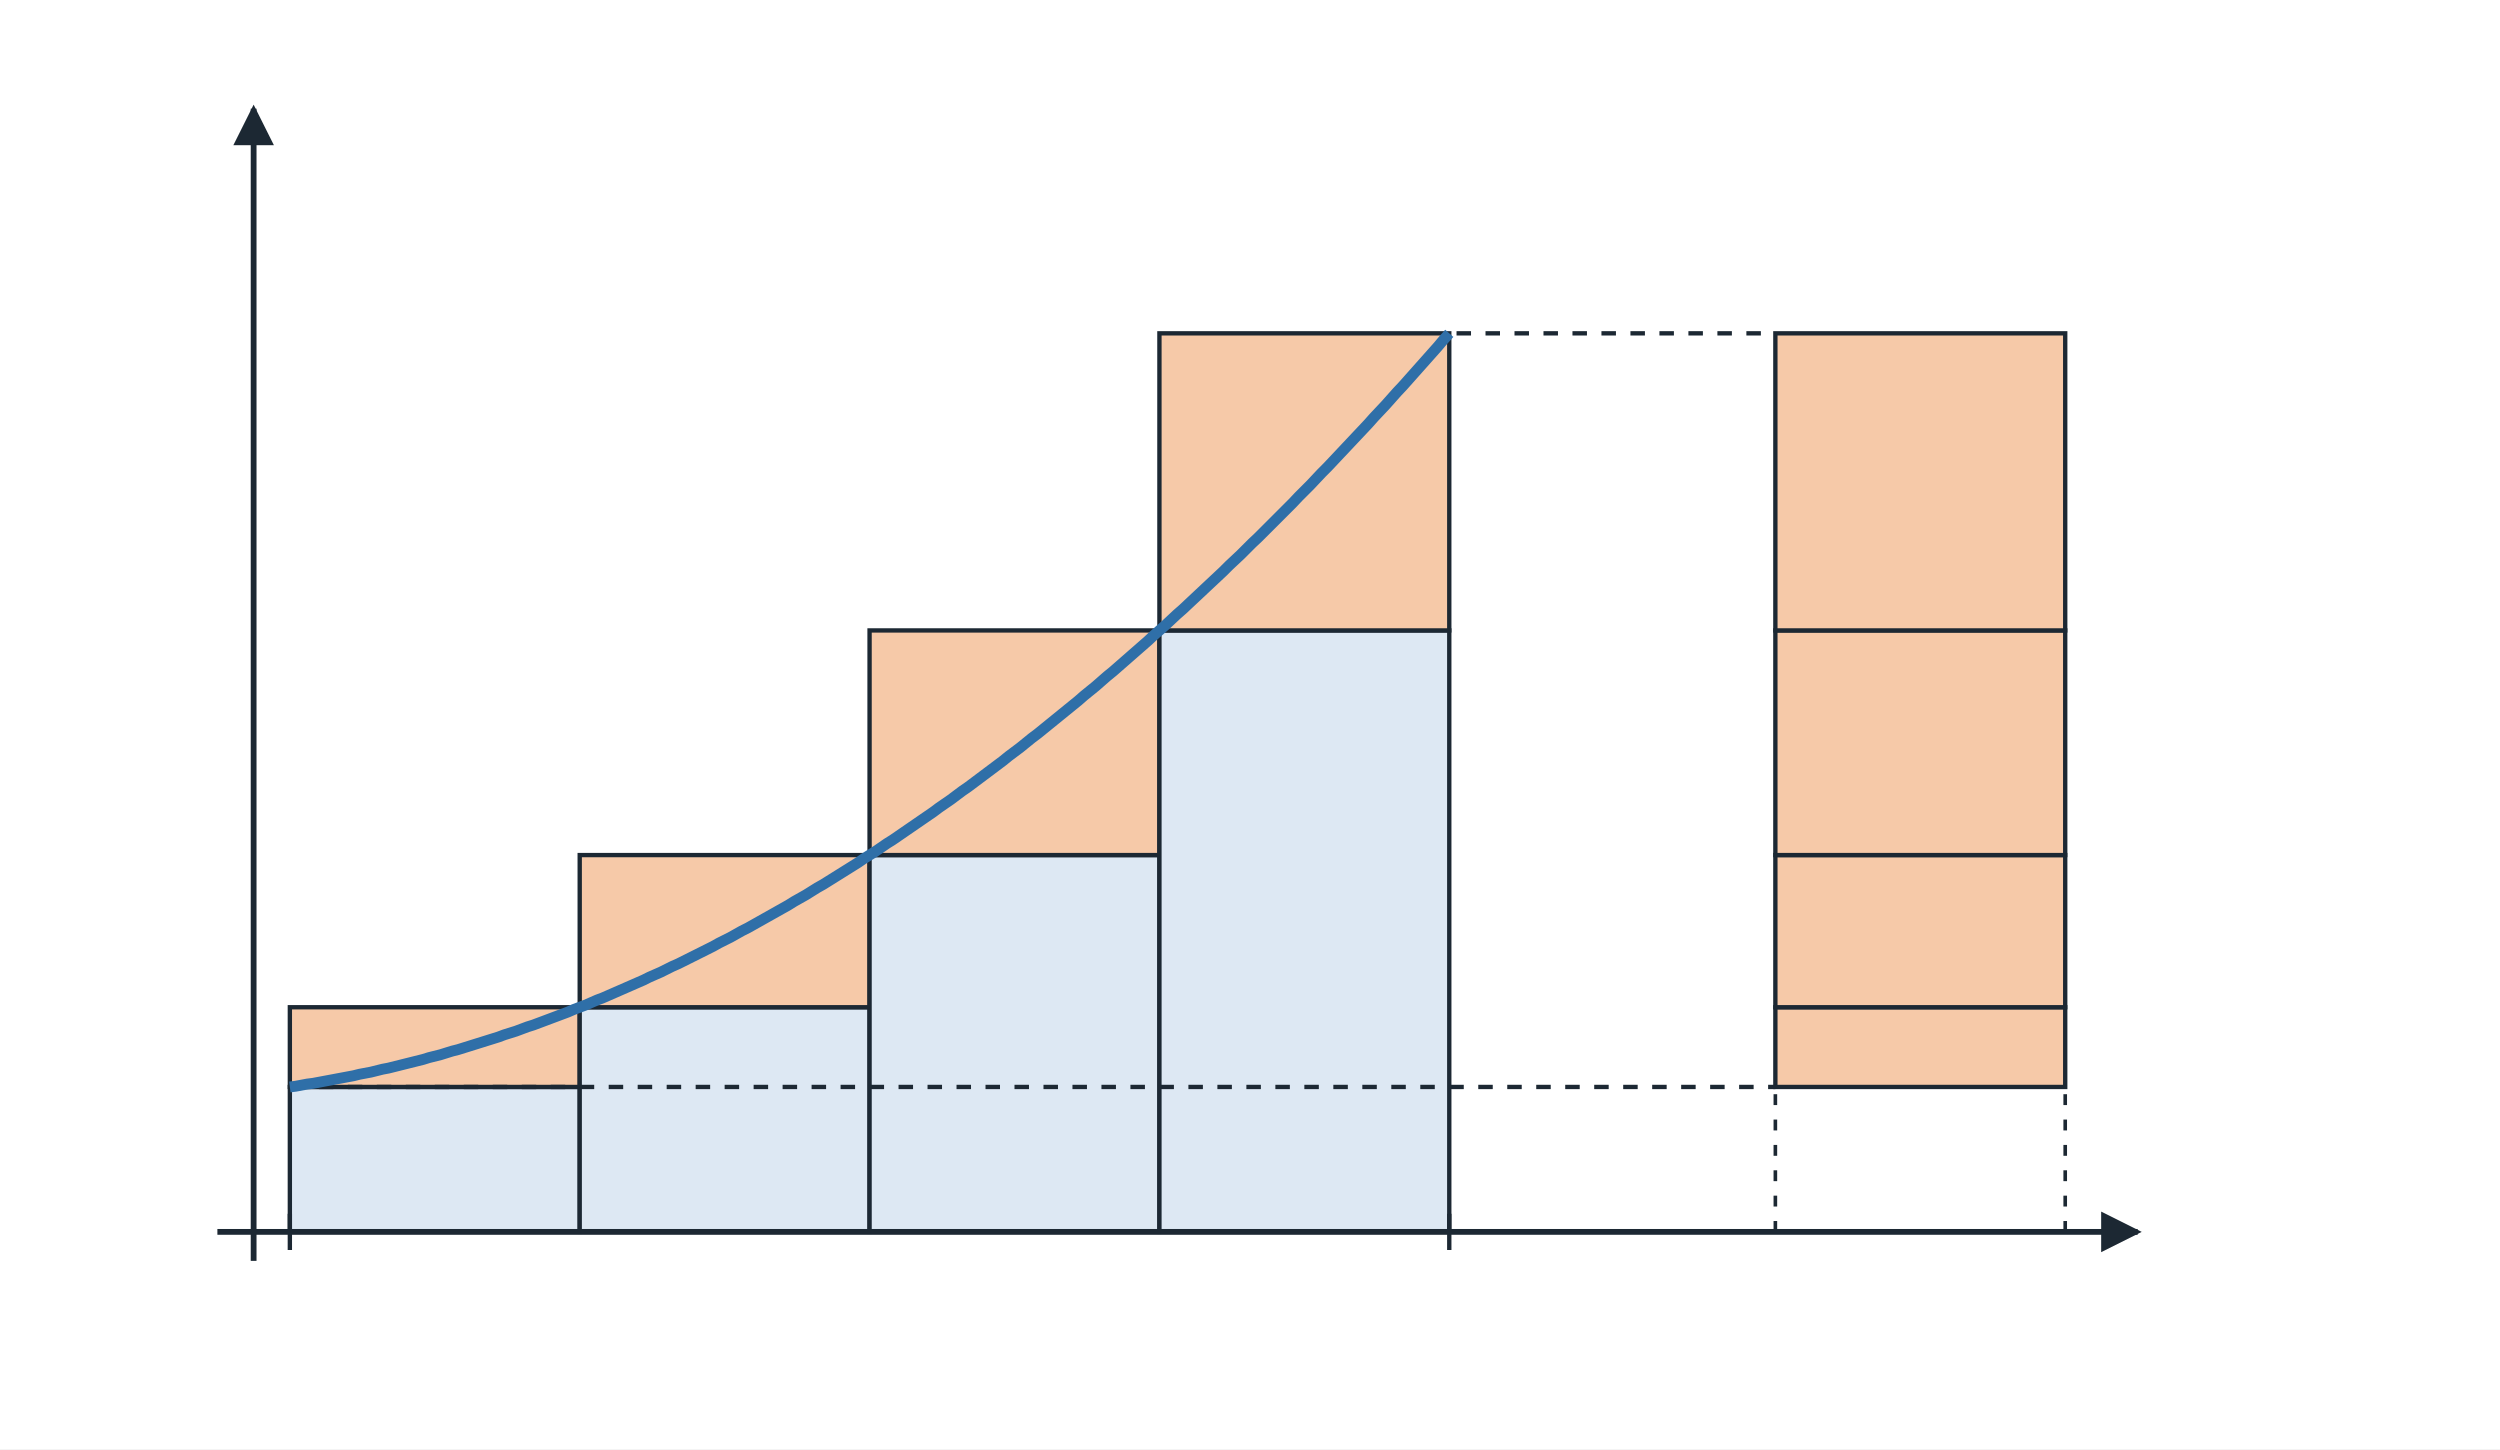
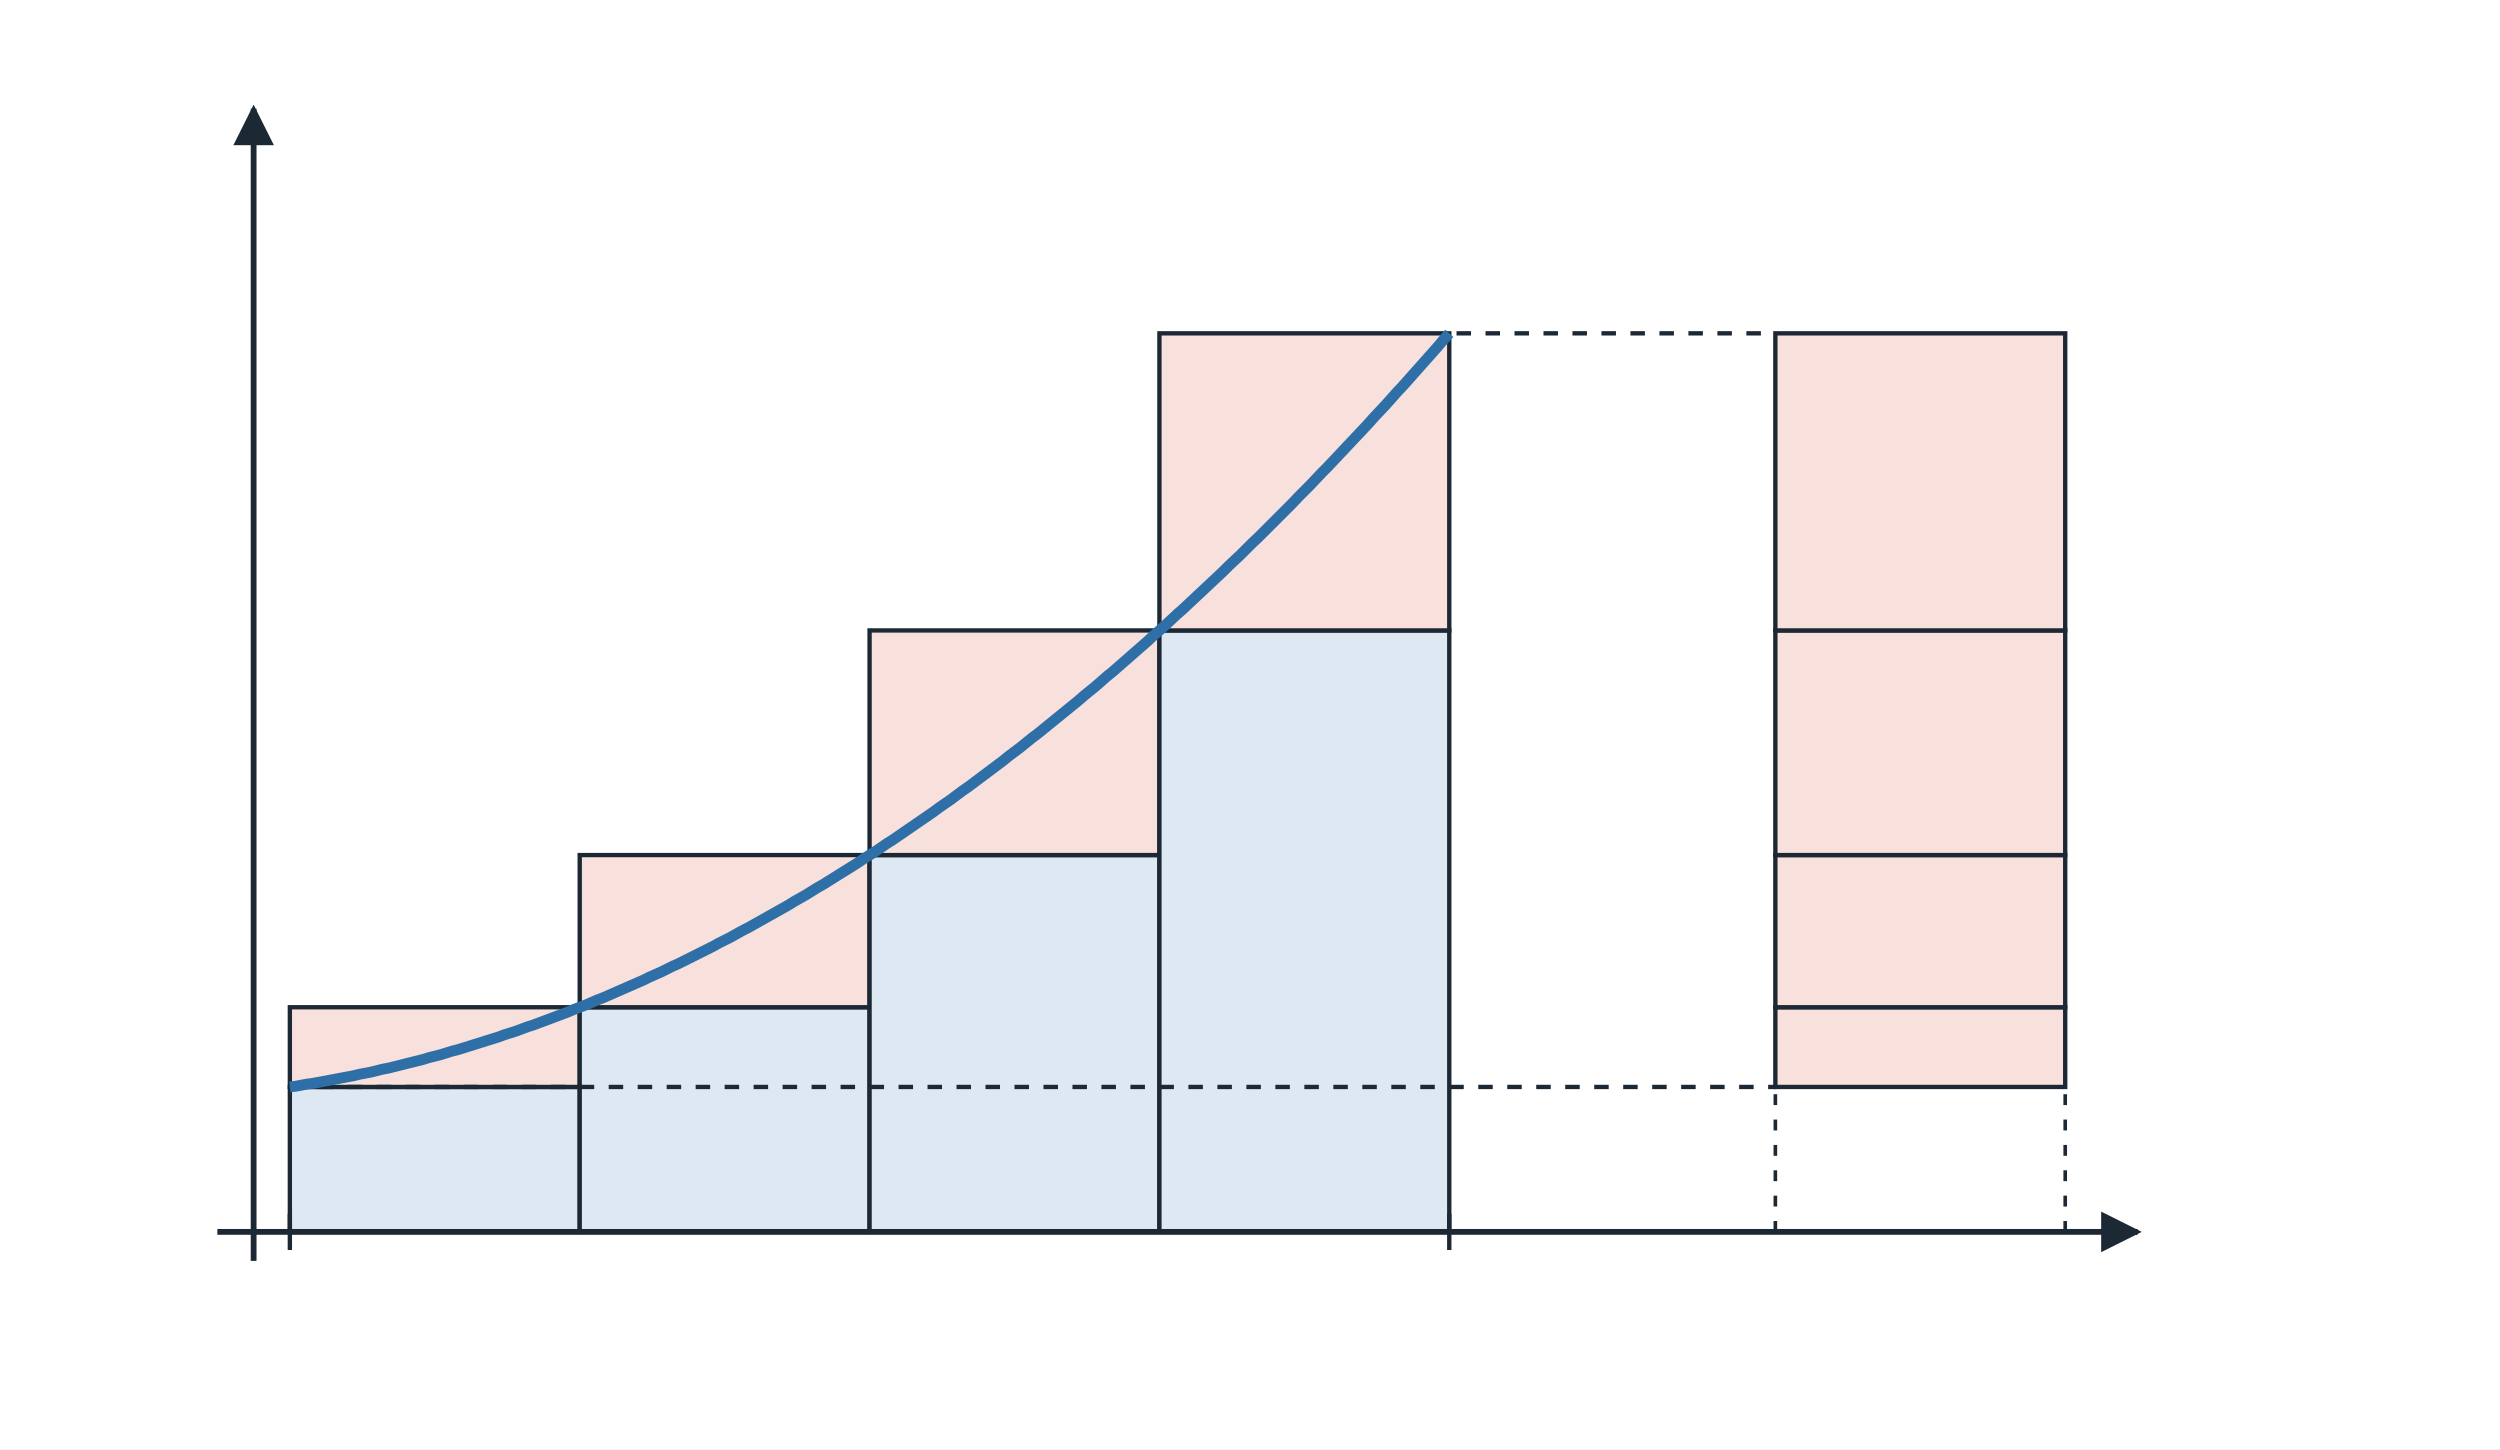
<svg xmlns="http://www.w3.org/2000/svg" viewBox="0 0 690 400" width="690" height="400" role="img">
  <defs>
    <marker id="ah" viewBox="0 0 10 10" refX="9" refY="5" markerWidth="7" markerHeight="7" orient="auto-start-reverse">
      <path d="M0 0 L10 5 L0 10 z" fill="#1c2833" />
    </marker>
  </defs>
  <rect x="0" y="0" width="690" height="400" fill="#ffffff" />
  <rect x="80.0" y="300.0" width="80.0" height="40.0" fill="#dde8f3" stroke="#1c2833" stroke-width="1.2" />
-   <rect x="80.0" y="278.0" width="80.0" height="22.0" fill="#f6c9a8" stroke="#1c2833" stroke-width="1.2" />
+   <rect x="80.0" y="278.0" width="80.0" height="22.0" fill="#f8e1dc" stroke="#1c2833" stroke-width="1.2" />
  <rect x="160.0" y="278.0" width="80.0" height="62.0" fill="#dde8f3" stroke="#1c2833" stroke-width="1.2" />
-   <rect x="160.0" y="236.0" width="80.0" height="42.0" fill="#f6c9a8" stroke="#1c2833" stroke-width="1.2" />
+   <rect x="160.0" y="236.0" width="80.0" height="42.0" fill="#f8e1dc" stroke="#1c2833" stroke-width="1.2" />
  <rect x="240.0" y="236.0" width="80.0" height="104.0" fill="#dde8f3" stroke="#1c2833" stroke-width="1.2" />
-   <rect x="240.0" y="174.0" width="80.0" height="62.0" fill="#f6c9a8" stroke="#1c2833" stroke-width="1.2" />
+   <rect x="240.0" y="174.0" width="80.0" height="62.0" fill="#f8e1dc" stroke="#1c2833" stroke-width="1.2" />
  <rect x="320.0" y="174.0" width="80.0" height="166.0" fill="#dde8f3" stroke="#1c2833" stroke-width="1.2" />
-   <rect x="320.0" y="92.0" width="80.0" height="82.0" fill="#f6c9a8" stroke="#1c2833" stroke-width="1.2" />
-   <rect x="490.0" y="278.0" width="80.0" height="22.0" fill="#f6c9a8" stroke="#1c2833" stroke-width="1.2" />
-   <rect x="490.0" y="236.0" width="80.0" height="42.0" fill="#f6c9a8" stroke="#1c2833" stroke-width="1.2" />
-   <rect x="490.0" y="174.0" width="80.0" height="62.0" fill="#f6c9a8" stroke="#1c2833" stroke-width="1.2" />
-   <rect x="490.0" y="92.0" width="80.0" height="82.0" fill="#f6c9a8" stroke="#1c2833" stroke-width="1.2" />
+   <rect x="320.0" y="92.0" width="80.0" height="82.0" fill="#f8e1dc" stroke="#1c2833" stroke-width="1.2" />
+   <rect x="490.0" y="278.0" width="80.0" height="22.0" fill="#f8e1dc" stroke="#1c2833" stroke-width="1.2" />
+   <rect x="490.0" y="236.0" width="80.0" height="42.0" fill="#f8e1dc" stroke="#1c2833" stroke-width="1.2" />
+   <rect x="490.0" y="174.0" width="80.0" height="62.0" fill="#f8e1dc" stroke="#1c2833" stroke-width="1.2" />
+   <rect x="490.0" y="92.0" width="80.0" height="82.0" fill="#f8e1dc" stroke="#1c2833" stroke-width="1.2" />
  <line x1="80.0" y1="300.0" x2="490.0" y2="300.0" stroke="#1c2833" stroke-width="1.2" stroke-dasharray="4 4" />
  <line x1="402.0" y1="92.0" x2="490.0" y2="92.0" stroke="#1c2833" stroke-width="1.2" stroke-dasharray="4 4" />
  <line x1="60.0" y1="340.0" x2="590.0" y2="340.0" stroke="#1c2833" stroke-width="1.6" marker-end="url(#ah)" />
  <line x1="70.0" y1="348.0" x2="70.0" y2="30.0" stroke="#1c2833" stroke-width="1.6" marker-end="url(#ah)" />
  <polyline points="80.0,300.0 81.6,299.8 83.2,299.5 84.8,299.2 86.4,299.0 88.0,298.7 89.6,298.4 91.2,298.1 92.8,297.8 94.4,297.5 96.0,297.2 97.6,296.9 99.2,296.5 100.8,296.2 102.4,295.9 104.0,295.5 105.6,295.1 107.2,294.8 108.8,294.4 110.4,294.0 112.0,293.6 113.6,293.2 115.2,292.8 116.8,292.4 118.4,291.9 120.0,291.5 121.6,291.1 123.2,290.6 124.8,290.1 126.4,289.7 128.0,289.2 129.6,288.7 131.2,288.2 132.8,287.7 134.4,287.2 136.0,286.7 137.6,286.2 139.2,285.6 140.8,285.1 142.4,284.6 144.0,284.0 145.6,283.4 147.2,282.9 148.8,282.3 150.4,281.7 152.0,281.1 153.6,280.5 155.2,279.9 156.8,279.3 158.4,278.6 160.0,278.0 161.6,277.4 163.2,276.7 164.8,276.0 166.4,275.4 168.0,274.7 169.6,274.0 171.2,273.3 172.8,272.6 174.4,271.9 176.0,271.2 177.6,270.5 179.2,269.7 180.8,269.0 182.4,268.3 184.0,267.5 185.6,266.7 187.2,266.0 188.8,265.2 190.4,264.4 192.0,263.6 193.6,262.8 195.2,262.0 196.8,261.2 198.4,260.3 200.0,259.5 201.6,258.7 203.2,257.8 204.8,256.9 206.4,256.1 208.0,255.2 209.6,254.3 211.2,253.4 212.8,252.5 214.4,251.6 216.0,250.7 217.6,249.8 219.2,248.8 220.8,247.9 222.4,247.0 224.0,246.0 225.6,245.0 227.2,244.1 228.8,243.1 230.4,242.1 232.0,241.1 233.6,240.1 235.2,239.1 236.8,238.1 238.4,237.0 240.0,236.0 241.6,235.0 243.2,233.9 244.8,232.8 246.4,231.8 248.0,230.7 249.6,229.6 251.2,228.5 252.8,227.4 254.4,226.3 256.0,225.2 257.6,224.1 259.2,222.9 260.8,221.8 262.4,220.7 264.0,219.5 265.6,218.3 267.2,217.2 268.8,216.0 270.4,214.8 272.0,213.6 273.6,212.4 275.2,211.2 276.8,210.0 278.4,208.7 280.0,207.5 281.6,206.3 283.2,205.0 284.8,203.7 286.4,202.5 288.0,201.2 289.6,199.9 291.2,198.6 292.8,197.3 294.4,196.0 296.0,194.7 297.6,193.4 299.2,192.0 300.8,190.7 302.4,189.4 304.0,188.0 305.6,186.6 307.2,185.3 308.8,183.9 310.4,182.5 312.0,181.1 313.6,179.7 315.2,178.3 316.8,176.9 318.4,175.4 320.0,174.0 321.6,172.6 323.2,171.1 324.8,169.6 326.4,168.2 328.0,166.7 329.6,165.2 331.2,163.7 332.8,162.2 334.4,160.7 336.0,159.2 337.6,157.7 339.2,156.1 340.8,154.6 342.4,153.1 344.0,151.5 345.6,149.9 347.2,148.4 348.8,146.8 350.4,145.2 352.0,143.6 353.6,142.0 355.2,140.4 356.8,138.8 358.4,137.1 360.0,135.5 361.6,133.9 363.2,132.2 364.8,130.5 366.4,128.9 368.0,127.2 369.6,125.5 371.2,123.8 372.8,122.1 374.4,120.4 376.0,118.7 377.6,117.0 379.2,115.2 380.8,113.5 382.4,111.8 384.0,110.0 385.6,108.2 387.2,106.5 388.8,104.7 390.4,102.9 392.0,101.1 393.6,99.3 395.2,97.5 396.8,95.7 398.4,93.8 400.0,92.0" fill="none" stroke="#2f6fa8" stroke-width="3" />
  <line x1="80.0" y1="335.0" x2="80.0" y2="345.0" stroke="#1c2833" stroke-width="1.2" />
  <line x1="400.0" y1="335.0" x2="400.0" y2="345.0" stroke="#1c2833" stroke-width="1.2" />
  <line x1="490.0" y1="340.0" x2="490.0" y2="300.0" stroke="#1c2833" stroke-width="1" stroke-dasharray="3 4" />
  <line x1="570.0" y1="340.0" x2="570.0" y2="300.0" stroke="#1c2833" stroke-width="1" stroke-dasharray="3 4" />
</svg>
